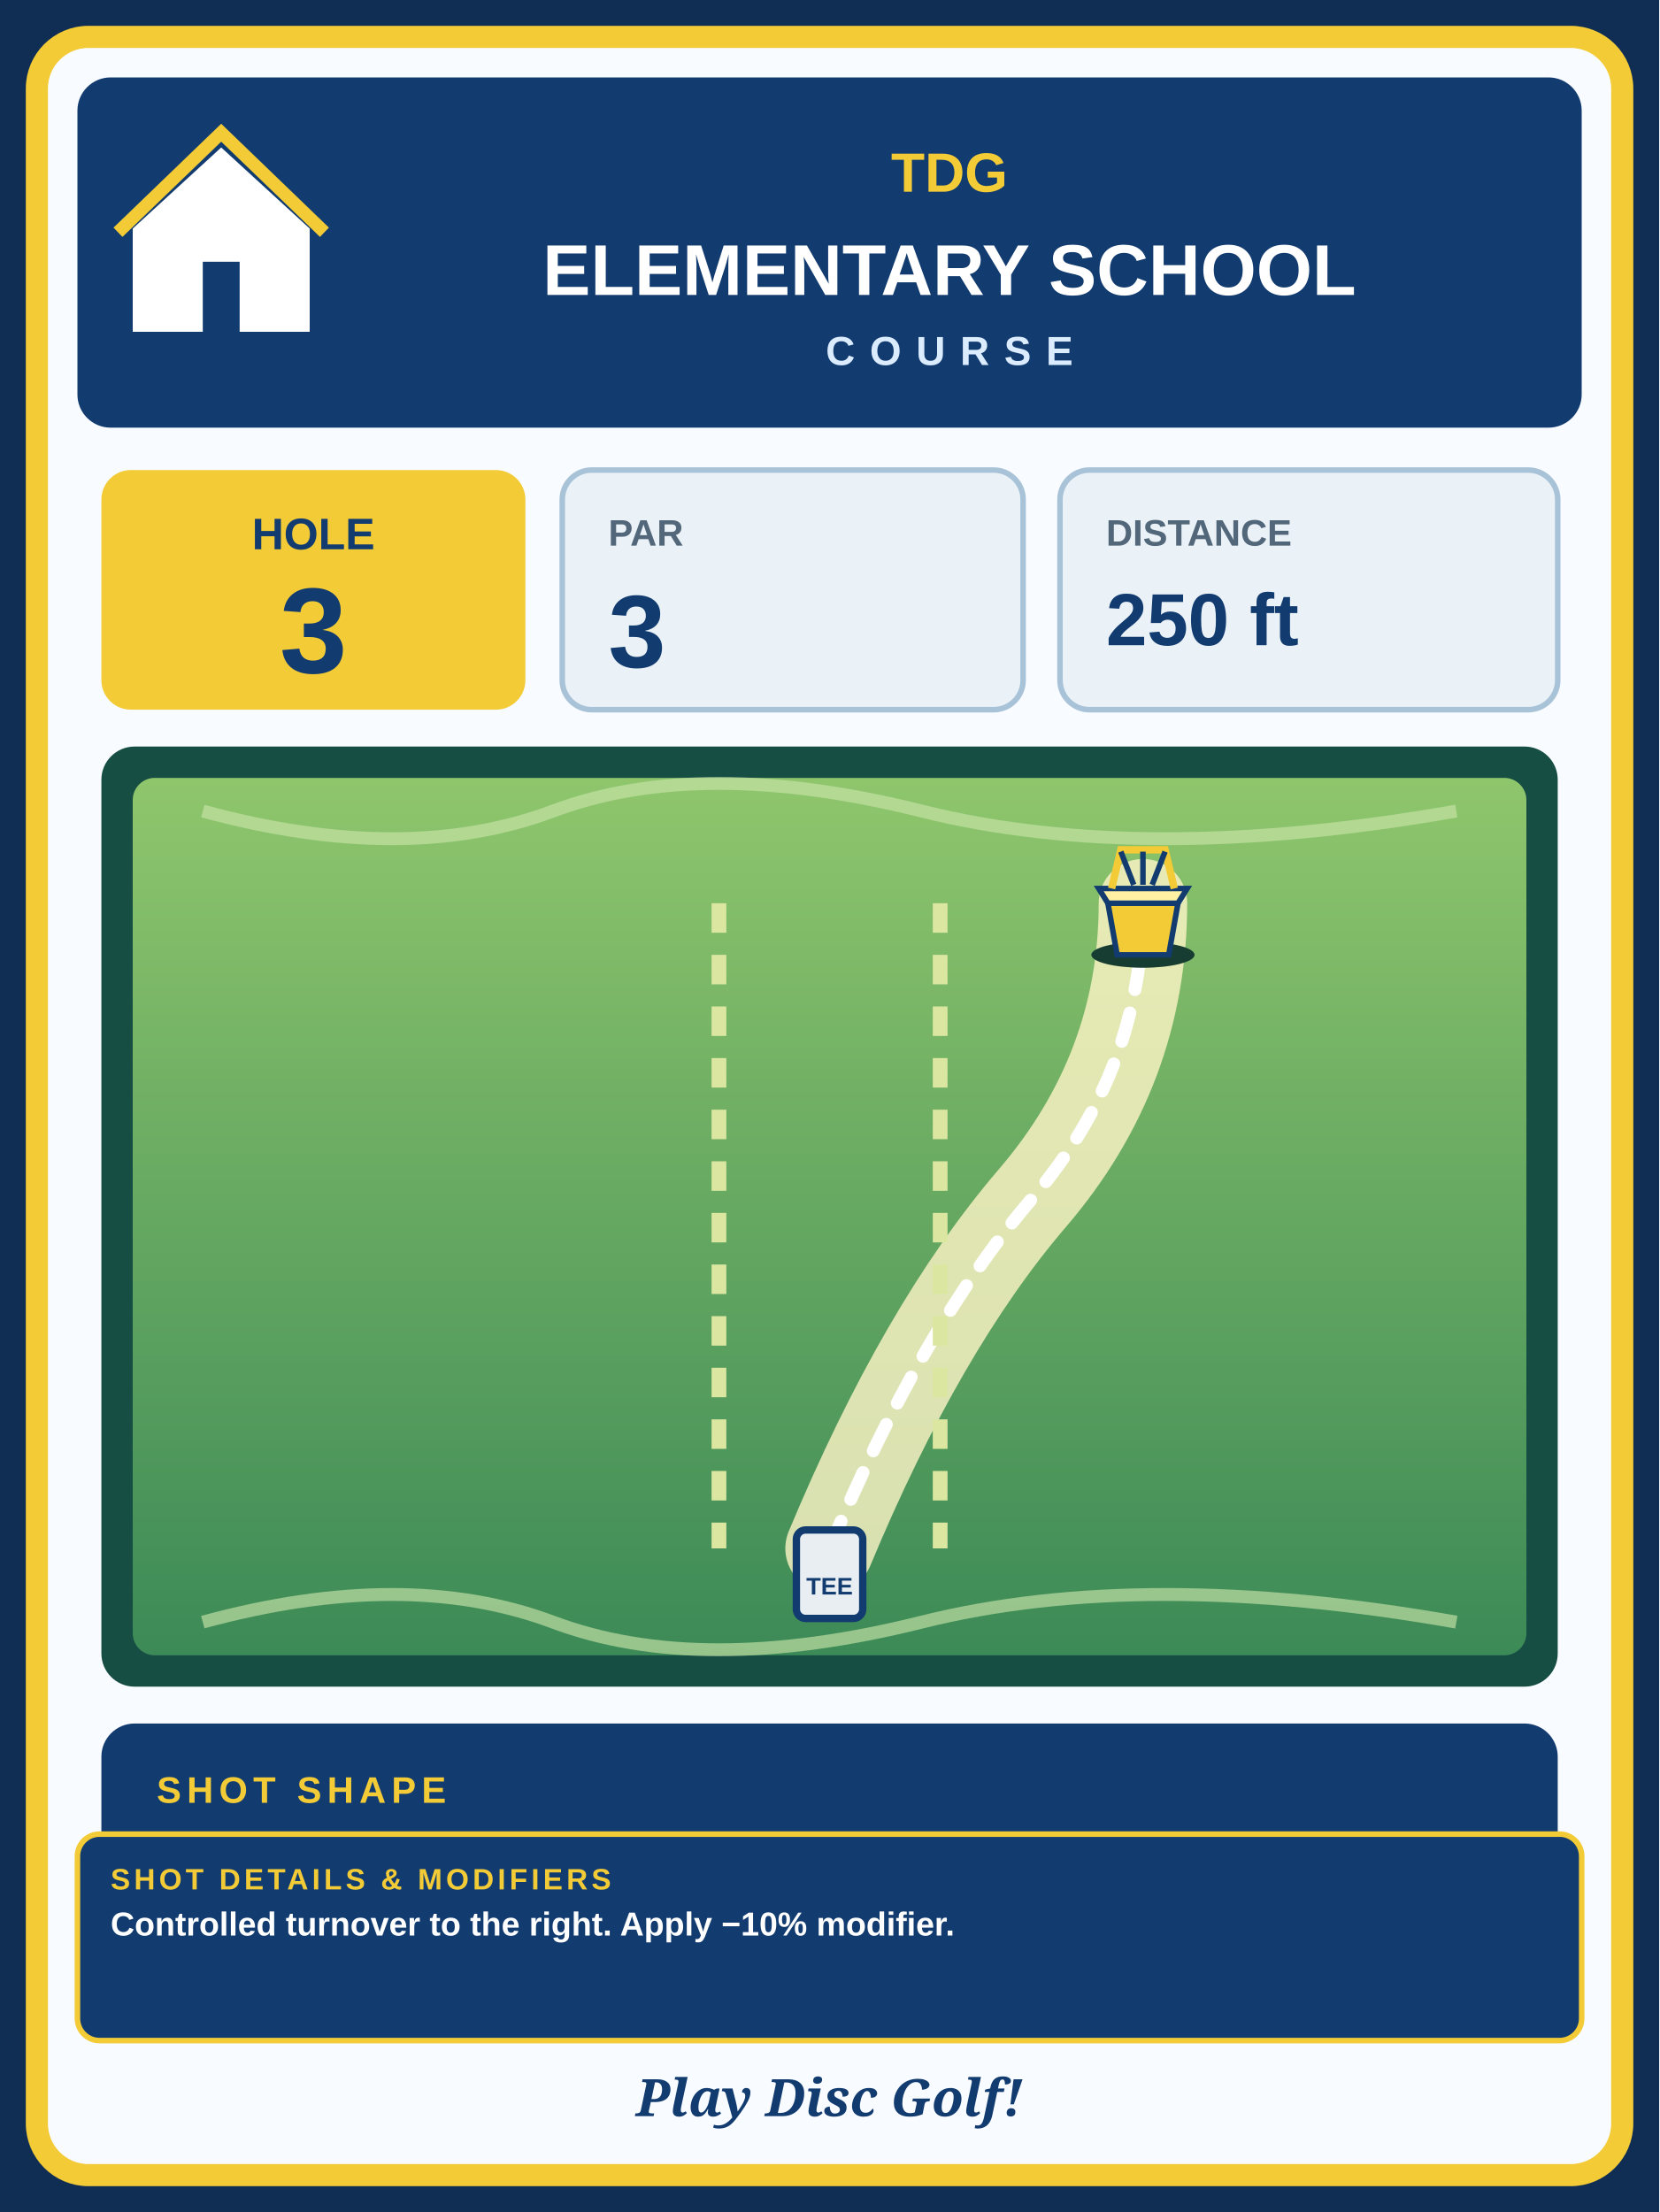
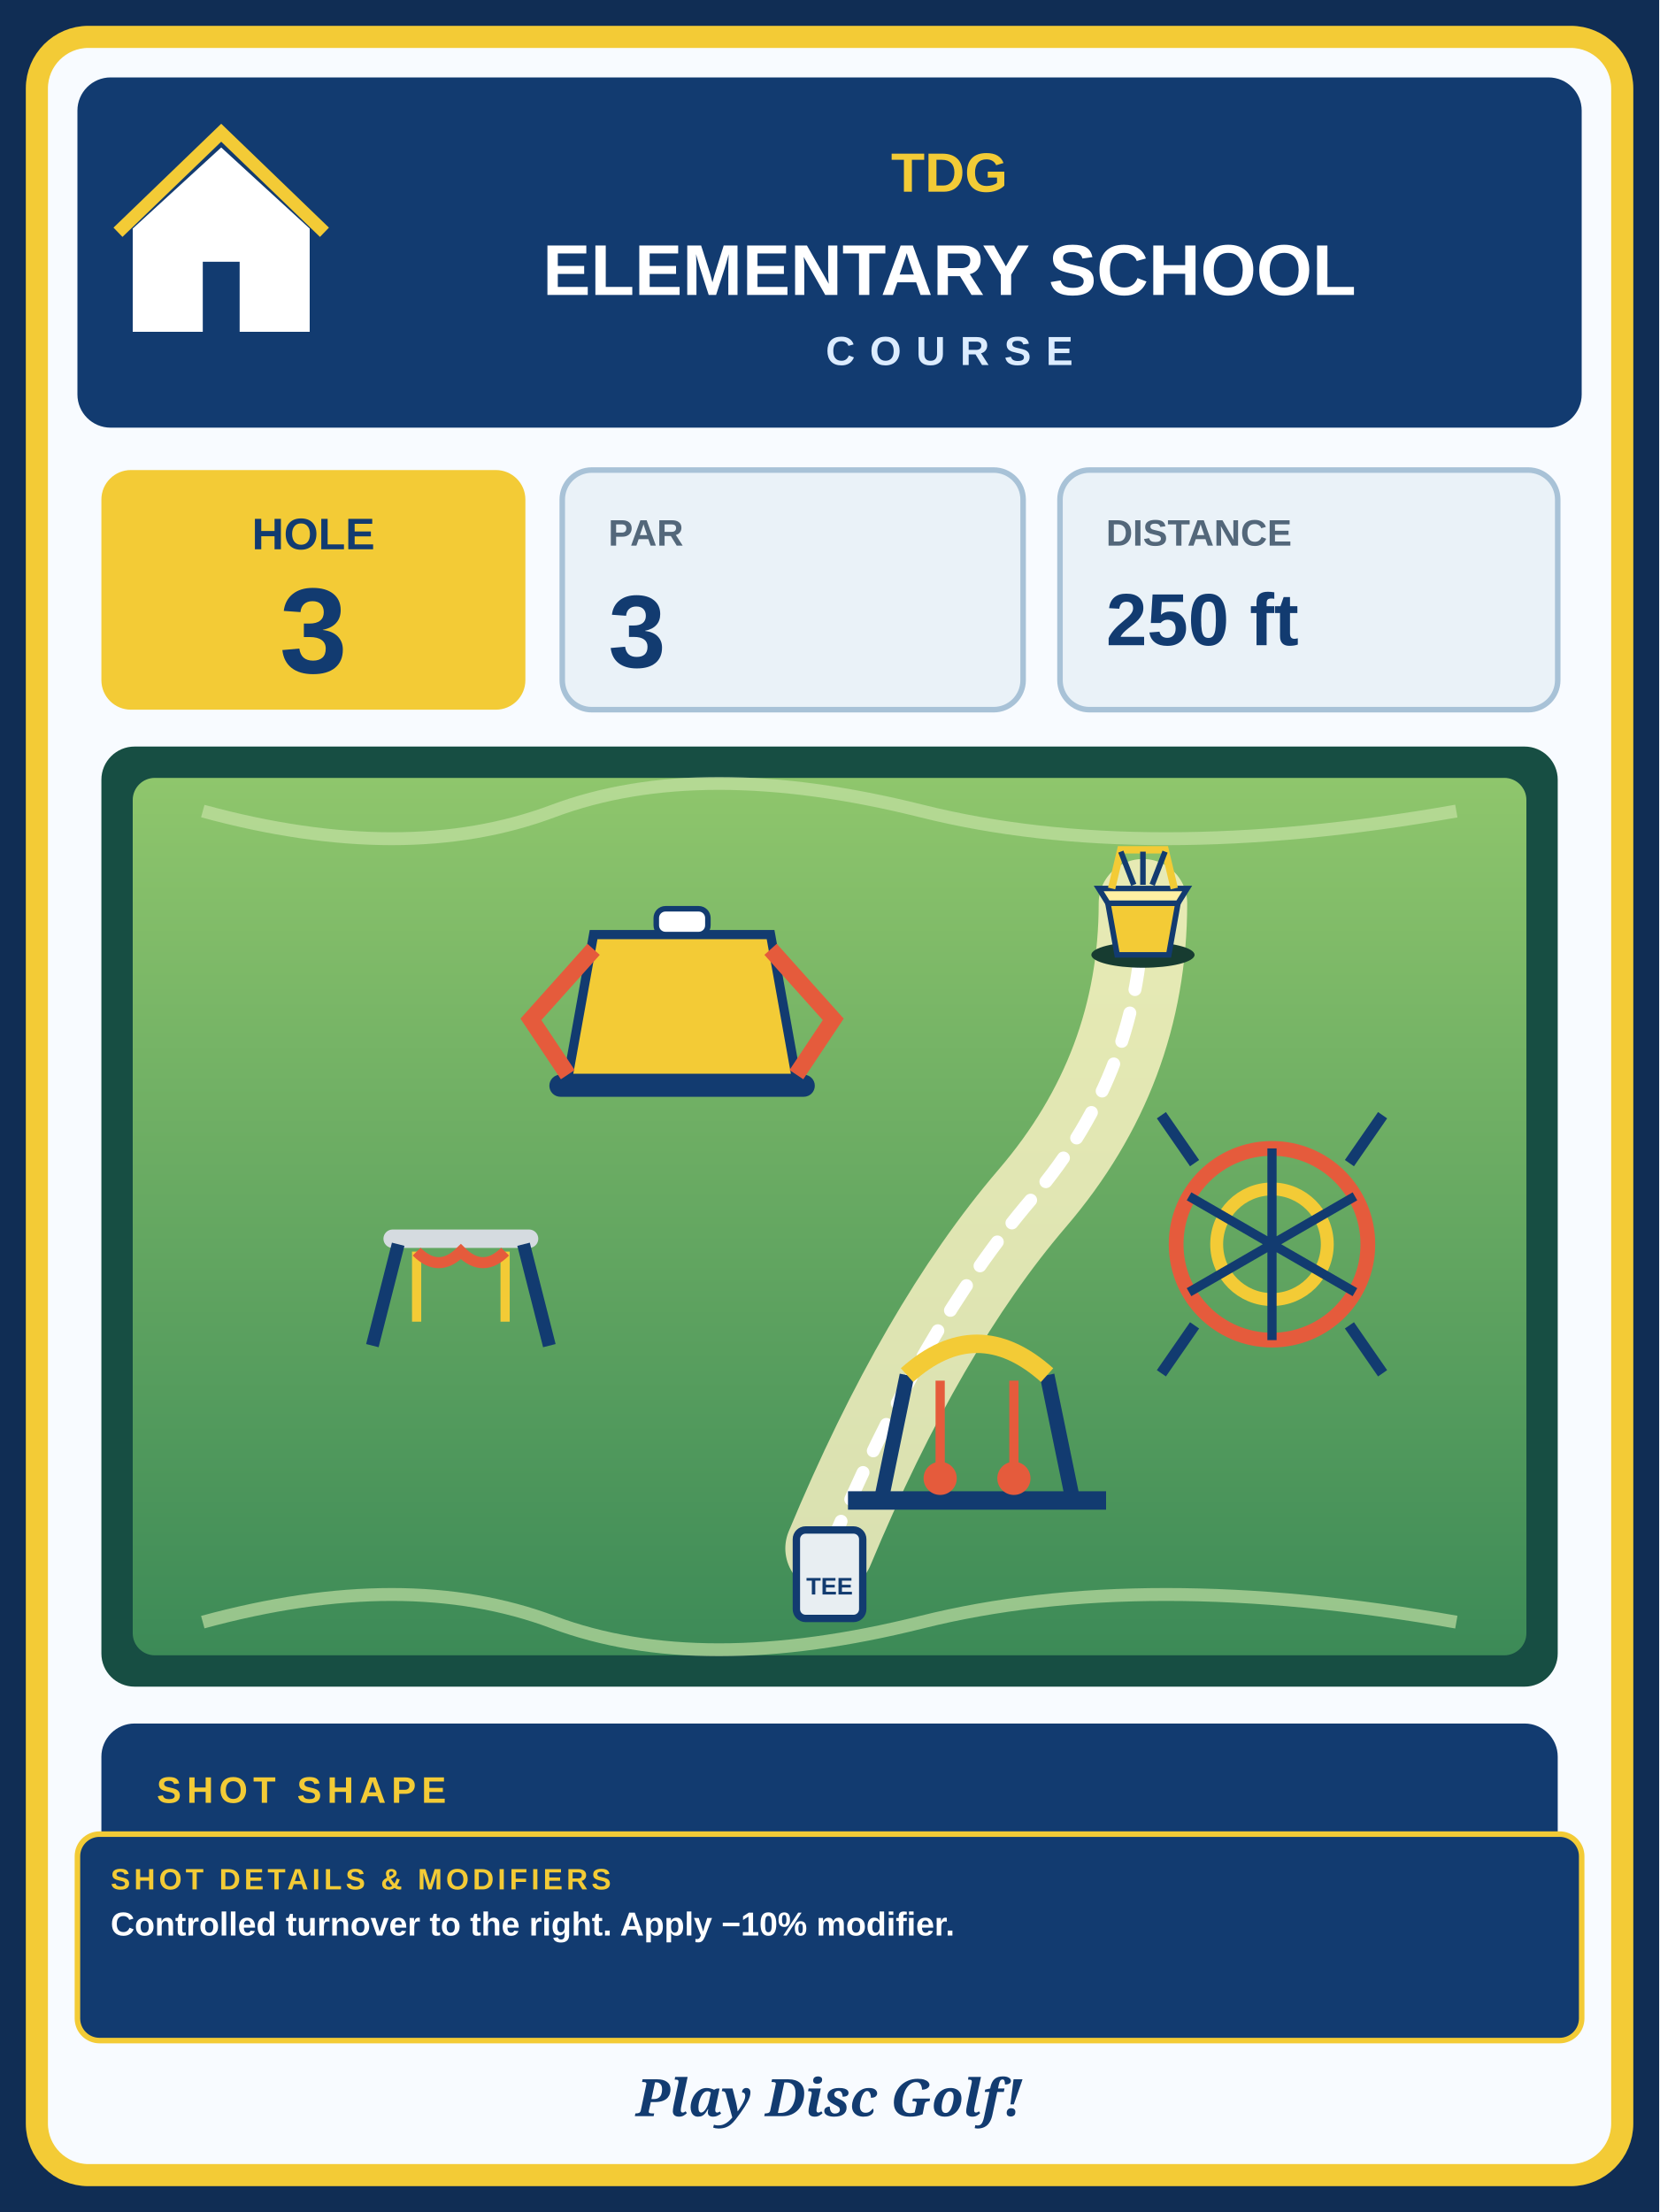
<svg xmlns="http://www.w3.org/2000/svg" viewBox="0 0 900 1200">
  <defs>
    <linearGradient id="sky" x2="0" y2="1">
      <stop stop-color="#eef7ff" />
      <stop offset="1" stop-color="#d5e9f5" />
    </linearGradient>
    <linearGradient id="field" x2="0" y2="1">
      <stop stop-color="#8fc66c" />
      <stop offset="1" stop-color="#3c8a57" />
    </linearGradient>
  </defs>
  <rect width="900" height="1200" fill="#102d54" />
  <rect x="20" y="20" width="860" height="1160" rx="28" fill="#f8fbff" stroke="#f3cb36" stroke-width="12" />
  <rect x="42" y="42" width="816" height="190" rx="18" fill="#123b70" />
  <g transform="translate(72 72)" fill="#fff">
    <path d="M0 52 L48 8 L96 52 V108 H0Z" />
    <rect x="38" y="70" width="20" height="38" fill="#123b70" />
    <path d="M-8 54 L48 0 L104 54" fill="none" stroke="#f3cb36" stroke-width="7" />
  </g>
  <text x="515" y="104" text-anchor="middle" font-family="Arial,sans-serif" font-size="30" font-weight="900" fill="#f3cb36">TDG</text>
  <text x="515" y="160" text-anchor="middle" font-family="Arial,sans-serif" font-size="39" font-weight="900" fill="#fff">ELEMENTARY SCHOOL</text>
  <text x="515" y="198" text-anchor="middle" font-family="Arial,sans-serif" font-size="22" font-weight="800" letter-spacing="8" fill="#dcecff">COURSE</text>
  <rect x="55" y="255" width="230" height="130" rx="16" fill="#f3cb36" />
  <text x="170" y="298" text-anchor="middle" font-family="Arial" font-size="24" font-weight="900" fill="#123b70">HOLE</text>
  <text x="170" y="365" text-anchor="middle" font-family="Arial" font-size="66" font-weight="900" fill="#123b70">3</text>
  <rect x="305" y="255" width="250" height="130" rx="16" fill="#eaf2f8" stroke="#a8c2d7" stroke-width="3" />
  <text x="330" y="296" font-family="Arial" font-size="20" font-weight="800" fill="#53677a">PAR</text>
  <text x="330" y="362" font-family="Arial" font-size="56" font-weight="900" fill="#123b70">3</text>
  <rect x="575" y="255" width="270" height="130" rx="16" fill="#eaf2f8" stroke="#a8c2d7" stroke-width="3" />
  <text x="600" y="296" font-family="Arial" font-size="20" font-weight="800" fill="#53677a">DISTANCE</text>
  <text x="600" y="350" font-family="Arial" font-size="40" font-weight="900" fill="#123b70">250 ft</text>
  <rect x="55" y="405" width="790" height="510" rx="18" fill="#174e43" />
  <rect x="72" y="422" width="756" height="476" rx="12" fill="url(#field)" />
  <path d="M110 440 Q220 470 300 440 T500 440 T790 440 M110 880 Q220 850 300 880 T500 880 T790 880" fill="none" stroke="#c7e3a8" stroke-width="7" opacity=".65" />
-   <path d="M450 840 Q500 720 560 650 T620 490" transform="translate(0 0)" fill="none" stroke="#fff5c7" stroke-width="48" stroke-linecap="round" stroke-linejoin="round" opacity=".8" />
+   <path d="M450 840 Q500 720 560 650 T620 490" fill="none" stroke="#fff5c7" stroke-width="48" stroke-linecap="round" stroke-linejoin="round" opacity=".8" />
  <path d="M450 840 Q500 720 560 650 T620 490" fill="none" stroke="#fff" stroke-width="7" stroke-dasharray="16 13" stroke-linecap="round" stroke-linejoin="round" />
-   <path d="M390 490 L390 840 M510 490 L510 840" stroke="#dbe7a1" stroke-width="8" stroke-dasharray="16 12" />
+   <g transform="translate(250 675)">
+     <rect x="-42" y="-8" width="84" height="10" rx="5" fill="#d5dbe0" />
+     <path d="M-34 0 L-48 55 M34 0 L48 55" stroke="#123b70" stroke-width="7" />
+     <path d="M-24 4 V42 M24 4 V42" stroke="#f3cb36" stroke-width="5" />
+     <path d="M-24 4 Q-12 16 0 4 Q12 16 24 4" fill="none" stroke="#e55b3c" stroke-width="6" />
+   </g>
+   <g transform="translate(370 555)">
+     <path d="M-62 30 H62 L48 -48 H-48Z" fill="#f3cb36" stroke="#123b70" stroke-width="5" />
+     <rect x="-72" y="28" width="144" height="12" rx="6" fill="#123b70" />
+     <path d="M-48 -40 L-82 -2 L-62 28" fill="none" stroke="#e55b3c" stroke-width="9" />
+     <path d="M48 -40 L82 -2 L62 28" fill="none" stroke="#e55b3c" stroke-width="9" />
+     <rect x="-14" y="-62" width="28" height="14" rx="5" fill="#fff" stroke="#123b70" stroke-width="3" />
+   </g>
+   <g transform="translate(690 675)">
+     <circle cx="0" cy="0" r="52" fill="none" stroke="#e55b3c" stroke-width="8" />
+     <circle cx="0" cy="0" r="30" fill="none" stroke="#f3cb36" stroke-width="7" />
+     <path d="M-45 -26 L45 26 M-45 26 L45 -26 M0 -52 V52" stroke="#123b70" stroke-width="5" />
+     <path d="M-42 44 L-60 70 M42 44 L60 70 M-42 -44 L-60 -70 M42 -44 L60 -70" stroke="#123b70" stroke-width="6" />
+   </g>
+   <g transform="translate(530 780)">
+     <path d="M-70 34 H70" stroke="#123b70" stroke-width="10" />
+     <path d="M-52 34 L-38 -34 M52 34 L38 -34" stroke="#123b70" stroke-width="8" />
+     <path d="M-38 -34 Q0 -68 38 -34" fill="none" stroke="#f3cb36" stroke-width="10" />
+     <path d="M-20 -31 V18 M20 -31 V18" stroke="#e55b3c" stroke-width="5" />
+     <circle cx="-20" cy="22" r="9" fill="#e55b3c" />
+     <circle cx="20" cy="22" r="9" fill="#e55b3c" />
+   </g>
  <rect x="432" y="830" width="36" height="48" rx="5" fill="#e8eef2" stroke="#123b70" stroke-width="4" />
  <text x="450" y="865" text-anchor="middle" font-family="Arial" font-size="13" font-weight="900" fill="#123b70">TEE</text>
  <g transform="translate(620 490)">
    <ellipse cx="0" cy="28" rx="28" ry="7" fill="#173c31" />
    <path d="M-19 0 H19 L14 28 H-14Z" fill="#f3cb36" stroke="#123b70" stroke-width="3" />
    <path d="M-24 -8 H24 L19 0 H-19Z" fill="#fff0a3" stroke="#123b70" stroke-width="3" />
    <path d="M-17 -8 L-12 -29 H12 L17 -8" fill="none" stroke="#f3cb36" stroke-width="4" />
    <path d="M-12 -28 L-5 -10 M0 -28 V-10 M12 -28 L5 -10" stroke="#123b70" stroke-width="3" />
  </g>
  <rect x="55" y="935" width="790" height="170" rx="18" fill="#123b70" />
  <text x="85" y="978" font-family="Arial" font-size="20" font-weight="900" letter-spacing="3" fill="#f3cb36">SHOT SHAPE</text>
  <text x="85" y="1024" font-family="Arial" font-size="27" font-weight="900" fill="#fff">Controlled turnover right (−10%)</text>
  <text x="85" y="1066" font-family="Arial" font-size="19" fill="#dcecff">Beginner-friendly • Learn your line</text>
  <text x="450" y="1148" text-anchor="middle" font-family="Georgia,serif" font-size="28" font-weight="bold" font-style="italic" fill="#123b70">Play Disc Golf!</text>
  <g id="complete-hole-details">
    <rect x="42" y="995" width="816" height="112" rx="12" fill="#123b70" stroke="#f3cb36" stroke-width="3" />
    <text x="60" y="1025" font-family="Arial,sans-serif" font-size="16" font-weight="900" letter-spacing="2" fill="#f3cb36">SHOT DETAILS &amp; MODIFIERS</text>
    <text x="60" y="1050" font-family="Arial,sans-serif" font-size="18" font-weight="900" fill="#fff">Controlled turnover to the right. Apply −10% modifier.</text>
  </g>
</svg>
